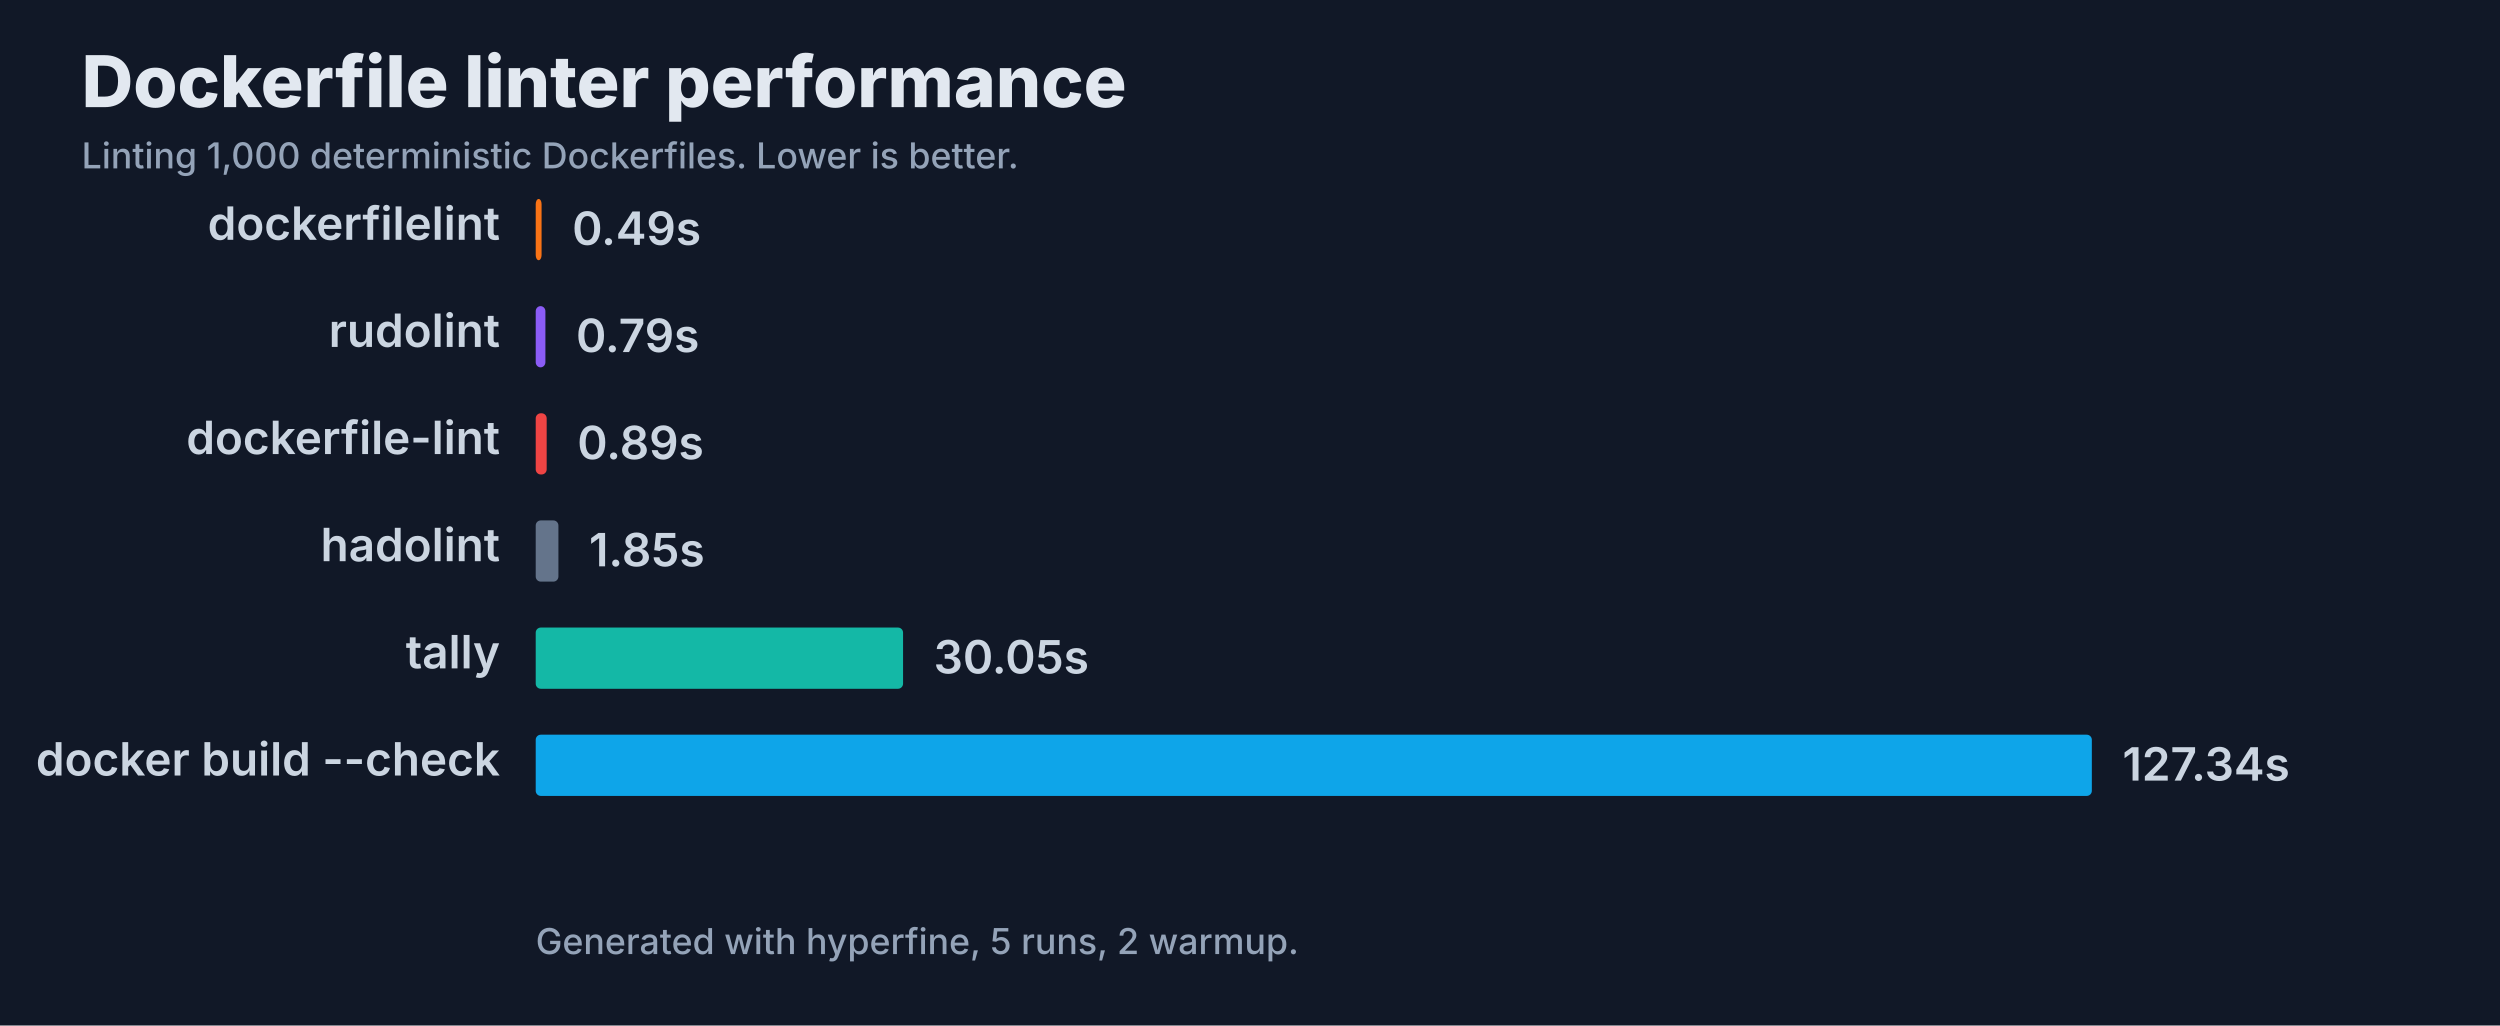
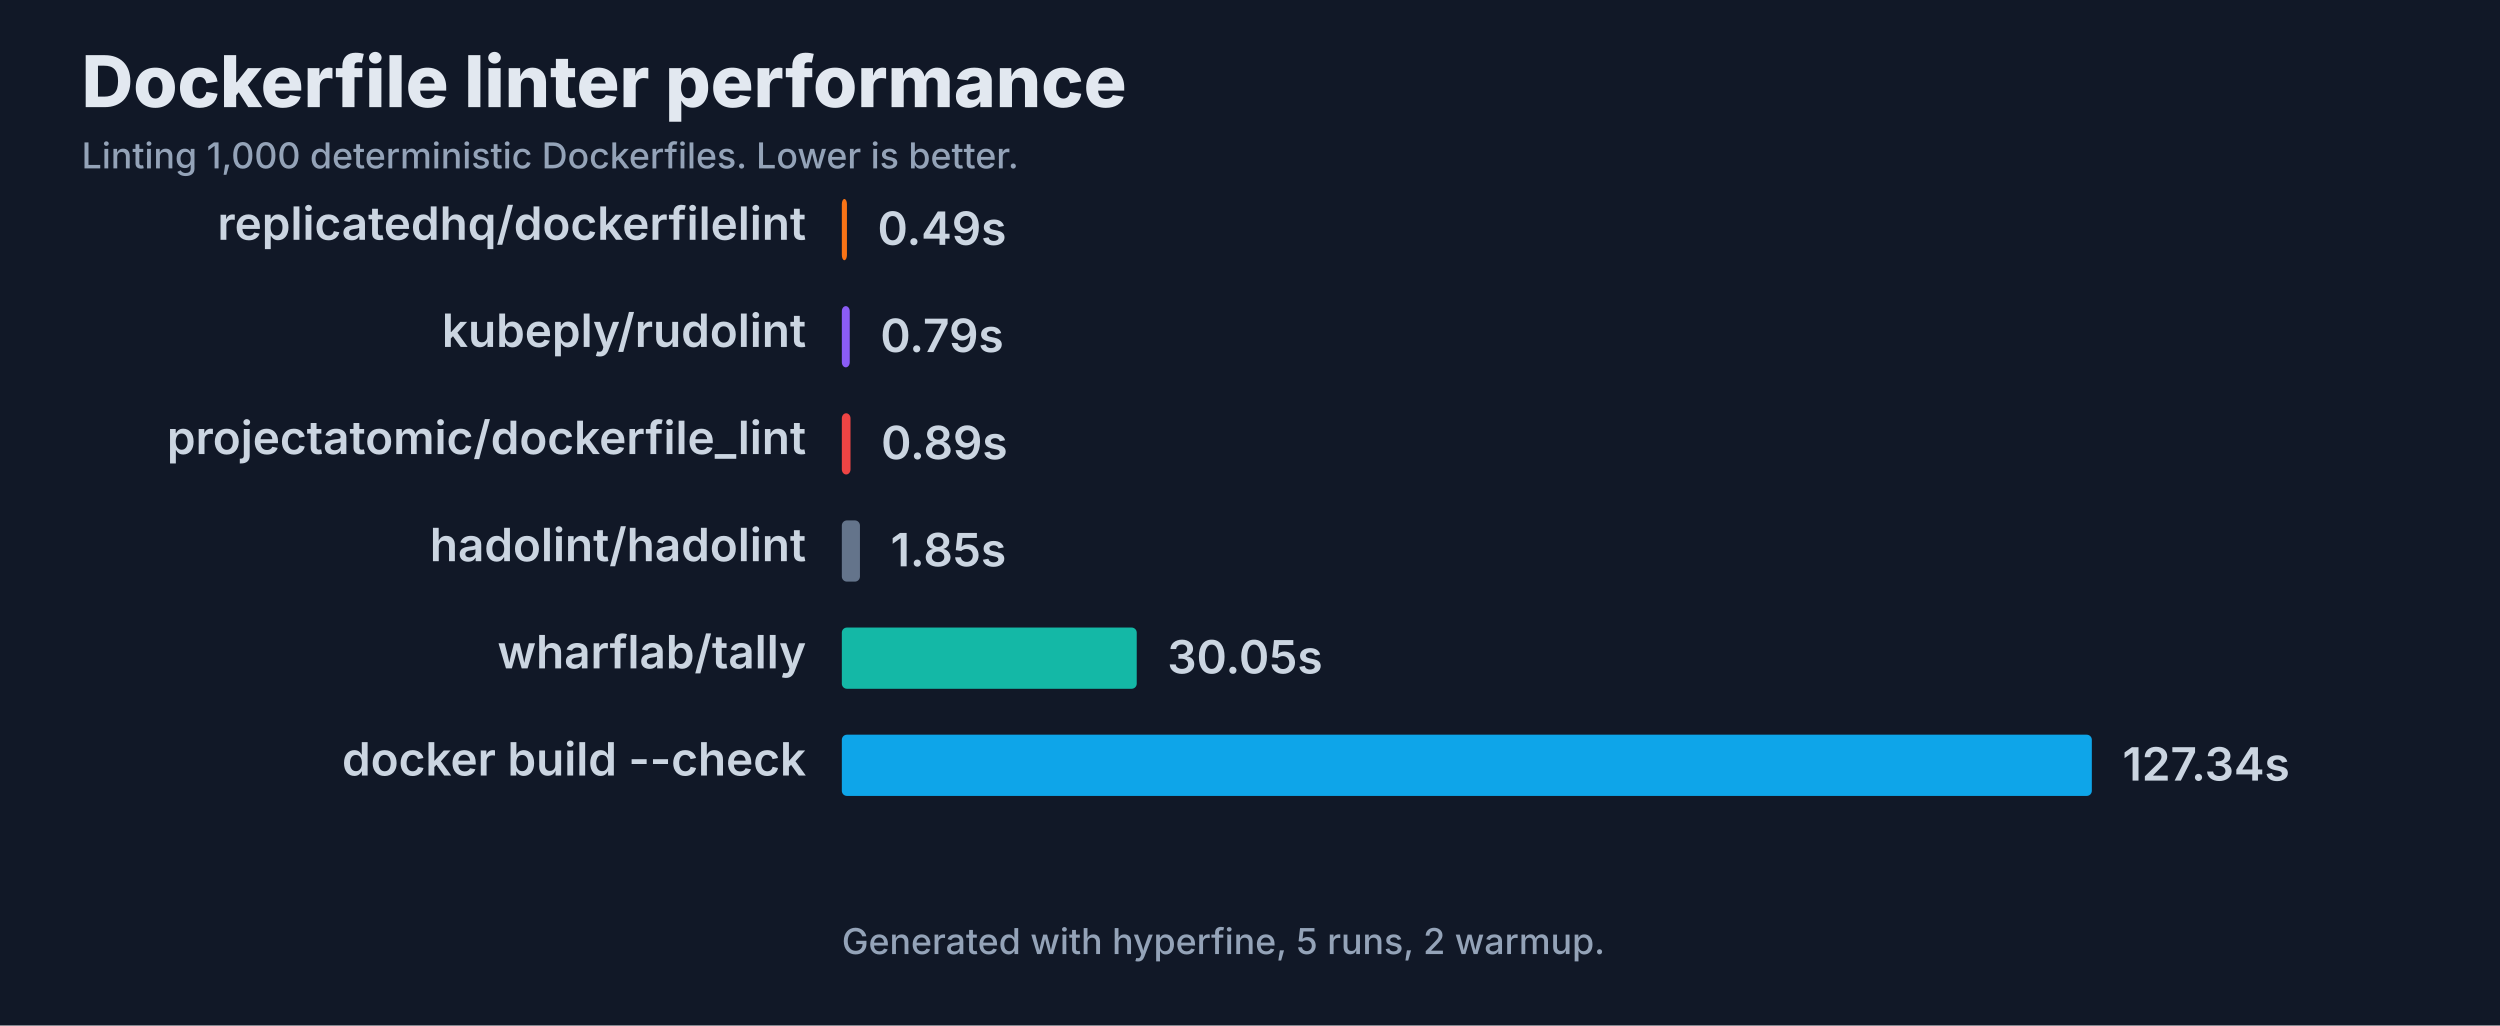
<svg xmlns="http://www.w3.org/2000/svg" width="980" height="402" viewBox="0 0 980 402" role="img" aria-labelledby="title desc">
  <style>
    text { fill: #cbd5e1; font: 600 18px ui-sans-serif, system-ui, -apple-system, BlinkMacSystemFont, "Segoe UI", sans-serif; }
    .small { fill: #94a3b8; font-size: 14px; font-weight: 500; }
    .title { fill: #e2e8f0; font-size: 28px; font-weight: 800; }
  </style>
  <rect width="100%" height="100%" fill="#111827" />
  <text class="title" x="32" y="42">Dockerfile linter performance</text>
  <text class="small" x="32" y="66">Linting 1,000 deterministic Dockerfiles. Lower is better.</text>
-   <text x="196" y="94" text-anchor="end">dockerfilelint</text>
-   <rect x="210" y="78" width="2.3" height="24" rx="2" fill="#f97316" />
-   <text x="224.3" y="96">0.49s</text>
-   <text x="196" y="136" text-anchor="end">rudolint</text>
-   <rect x="210" y="120" width="3.8" height="24" rx="2" fill="#8b5cf6" />
-   <text x="225.8" y="138">0.79s</text>
-   <text x="196" y="178" text-anchor="end">dockerfile-lint</text>
-   <rect x="210" y="162" width="4.3" height="24" rx="2" fill="#ef4444" />
-   <text x="226.3" y="180">0.89s</text>
-   <text x="196" y="220" text-anchor="end">hadolint</text>
-   <rect x="210" y="204" width="8.9" height="24" rx="2" fill="#64748b" />
-   <text x="230.9" y="222">1.85s</text>
-   <text x="196" y="262" text-anchor="end">tally</text>
-   <rect x="210" y="246" width="144.0" height="24" rx="2" fill="#14b8a6" />
-   <text x="366.0" y="264">30.05s</text>
-   <text x="196" y="304" text-anchor="end">docker build --check</text>
-   <rect x="210" y="288" width="610.0" height="24" rx="2" fill="#0ea5e9" />
+   <text x="316" y="94" text-anchor="end">replicatedhq/dockerfilelint</text>
+   <rect x="330" y="78" width="2.0" height="24" rx="2" fill="#f97316" />
+   <text x="344.0" y="96">0.49s</text>
+   <text x="316" y="136" text-anchor="end">kubeply/rudolint</text>
+   <rect x="330" y="120" width="3.1" height="24" rx="2" fill="#8b5cf6" />
+   <text x="345.1" y="138">0.79s</text>
+   <text x="316" y="178" text-anchor="end">projectatomic/dockerfile_lint</text>
+   <rect x="330" y="162" width="3.4" height="24" rx="2" fill="#ef4444" />
+   <text x="345.4" y="180">0.89s</text>
+   <text x="316" y="220" text-anchor="end">hadolint/hadolint</text>
+   <rect x="330" y="204" width="7.1" height="24" rx="2" fill="#64748b" />
+   <text x="349.1" y="222">1.85s</text>
+   <text x="316" y="262" text-anchor="end">wharflab/tally</text>
+   <rect x="330" y="246" width="115.6" height="24" rx="2" fill="#14b8a6" />
+   <text x="457.6" y="264">30.05s</text>
+   <text x="316" y="304" text-anchor="end">docker build --check</text>
+   <rect x="330" y="288" width="490.0" height="24" rx="2" fill="#0ea5e9" />
  <text x="832.0" y="306">127.34s</text>
-   <text class="small" x="210" y="374">Generated with hyperfine, 5 runs, 2 warmup.</text>
+   <text class="small" x="330" y="374">Generated with hyperfine, 5 runs, 2 warmup.</text>
</svg>
